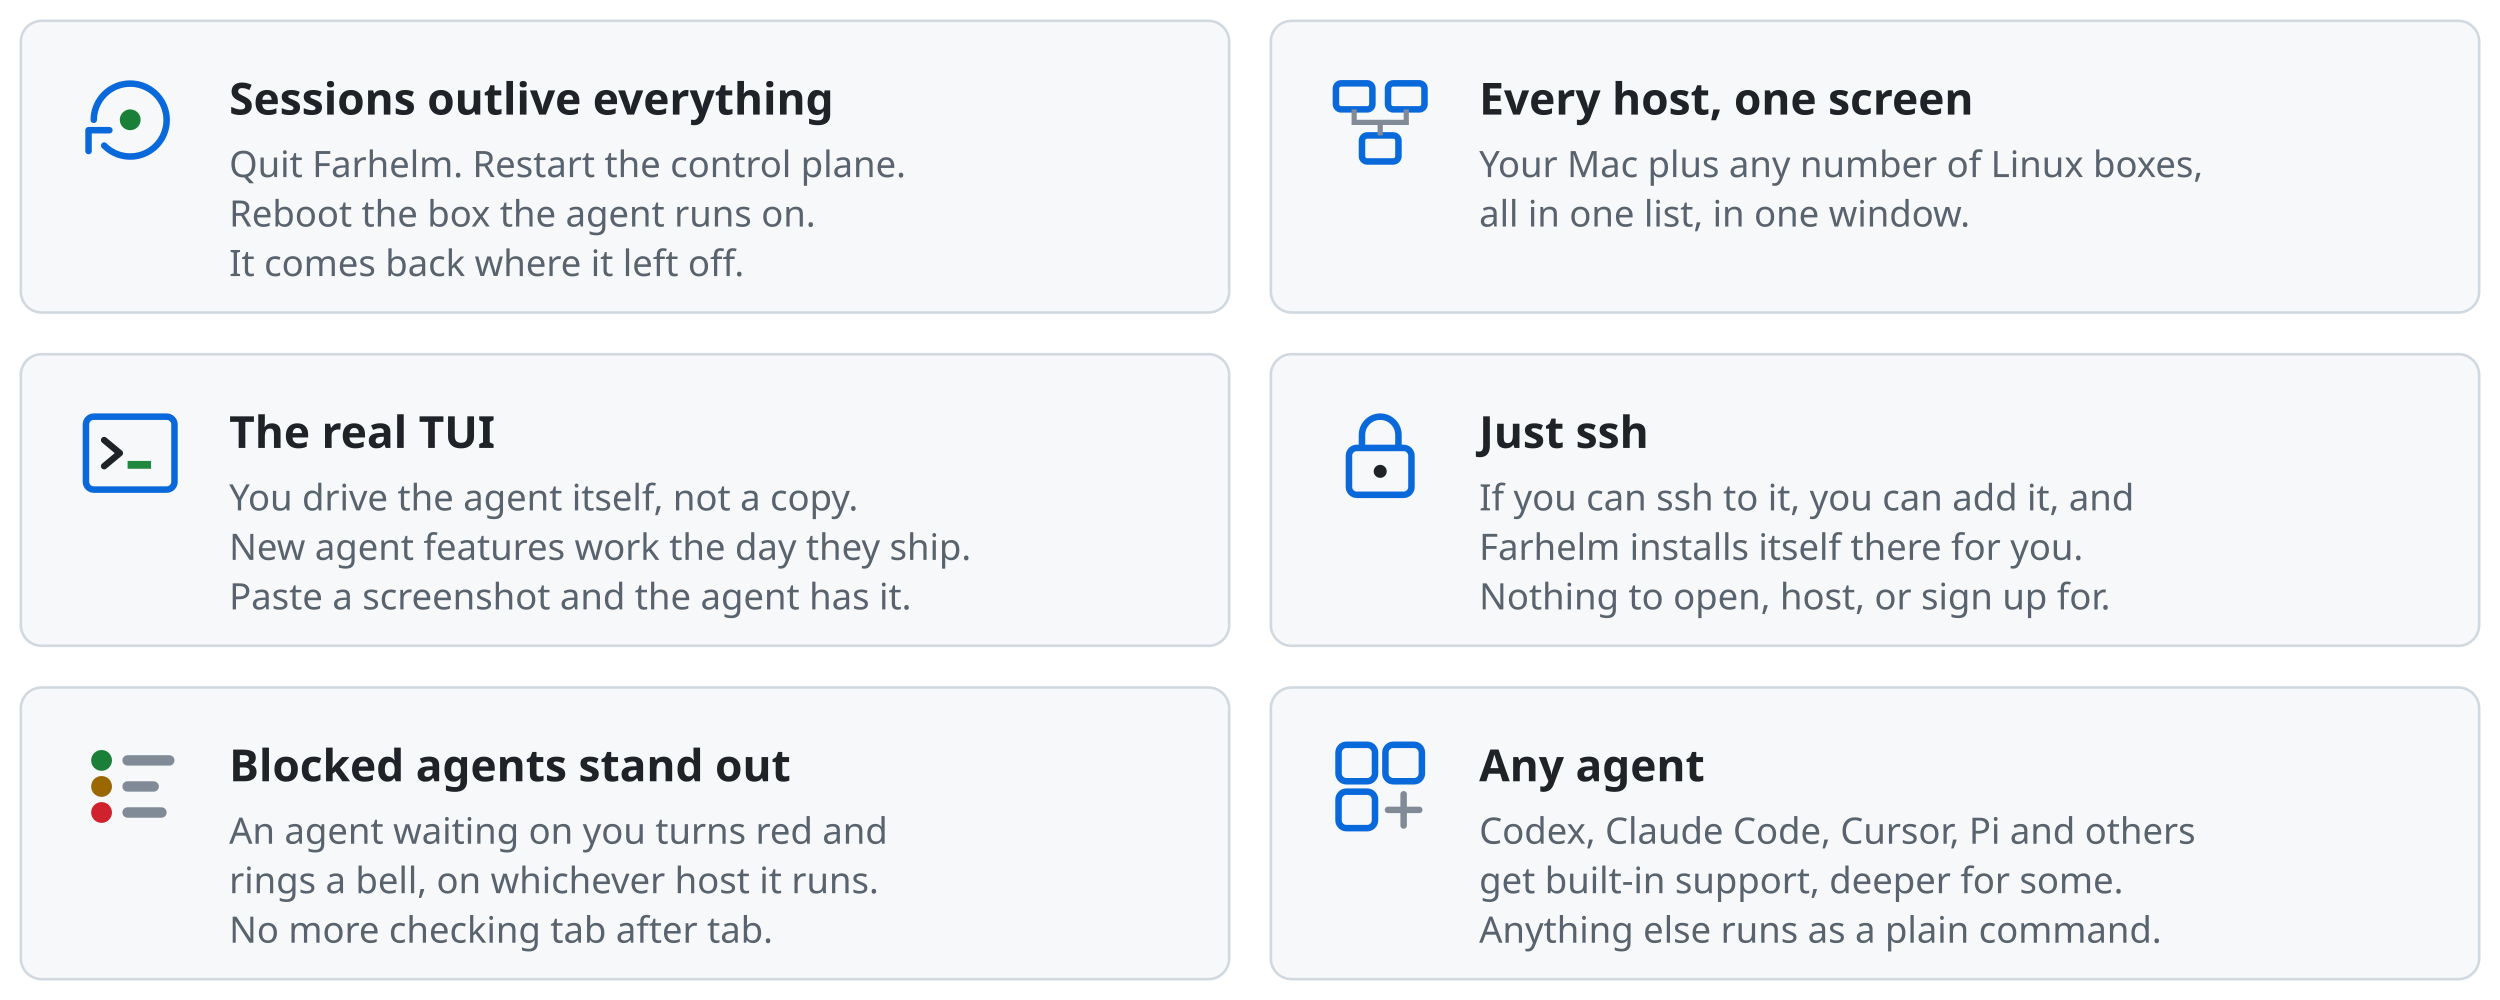
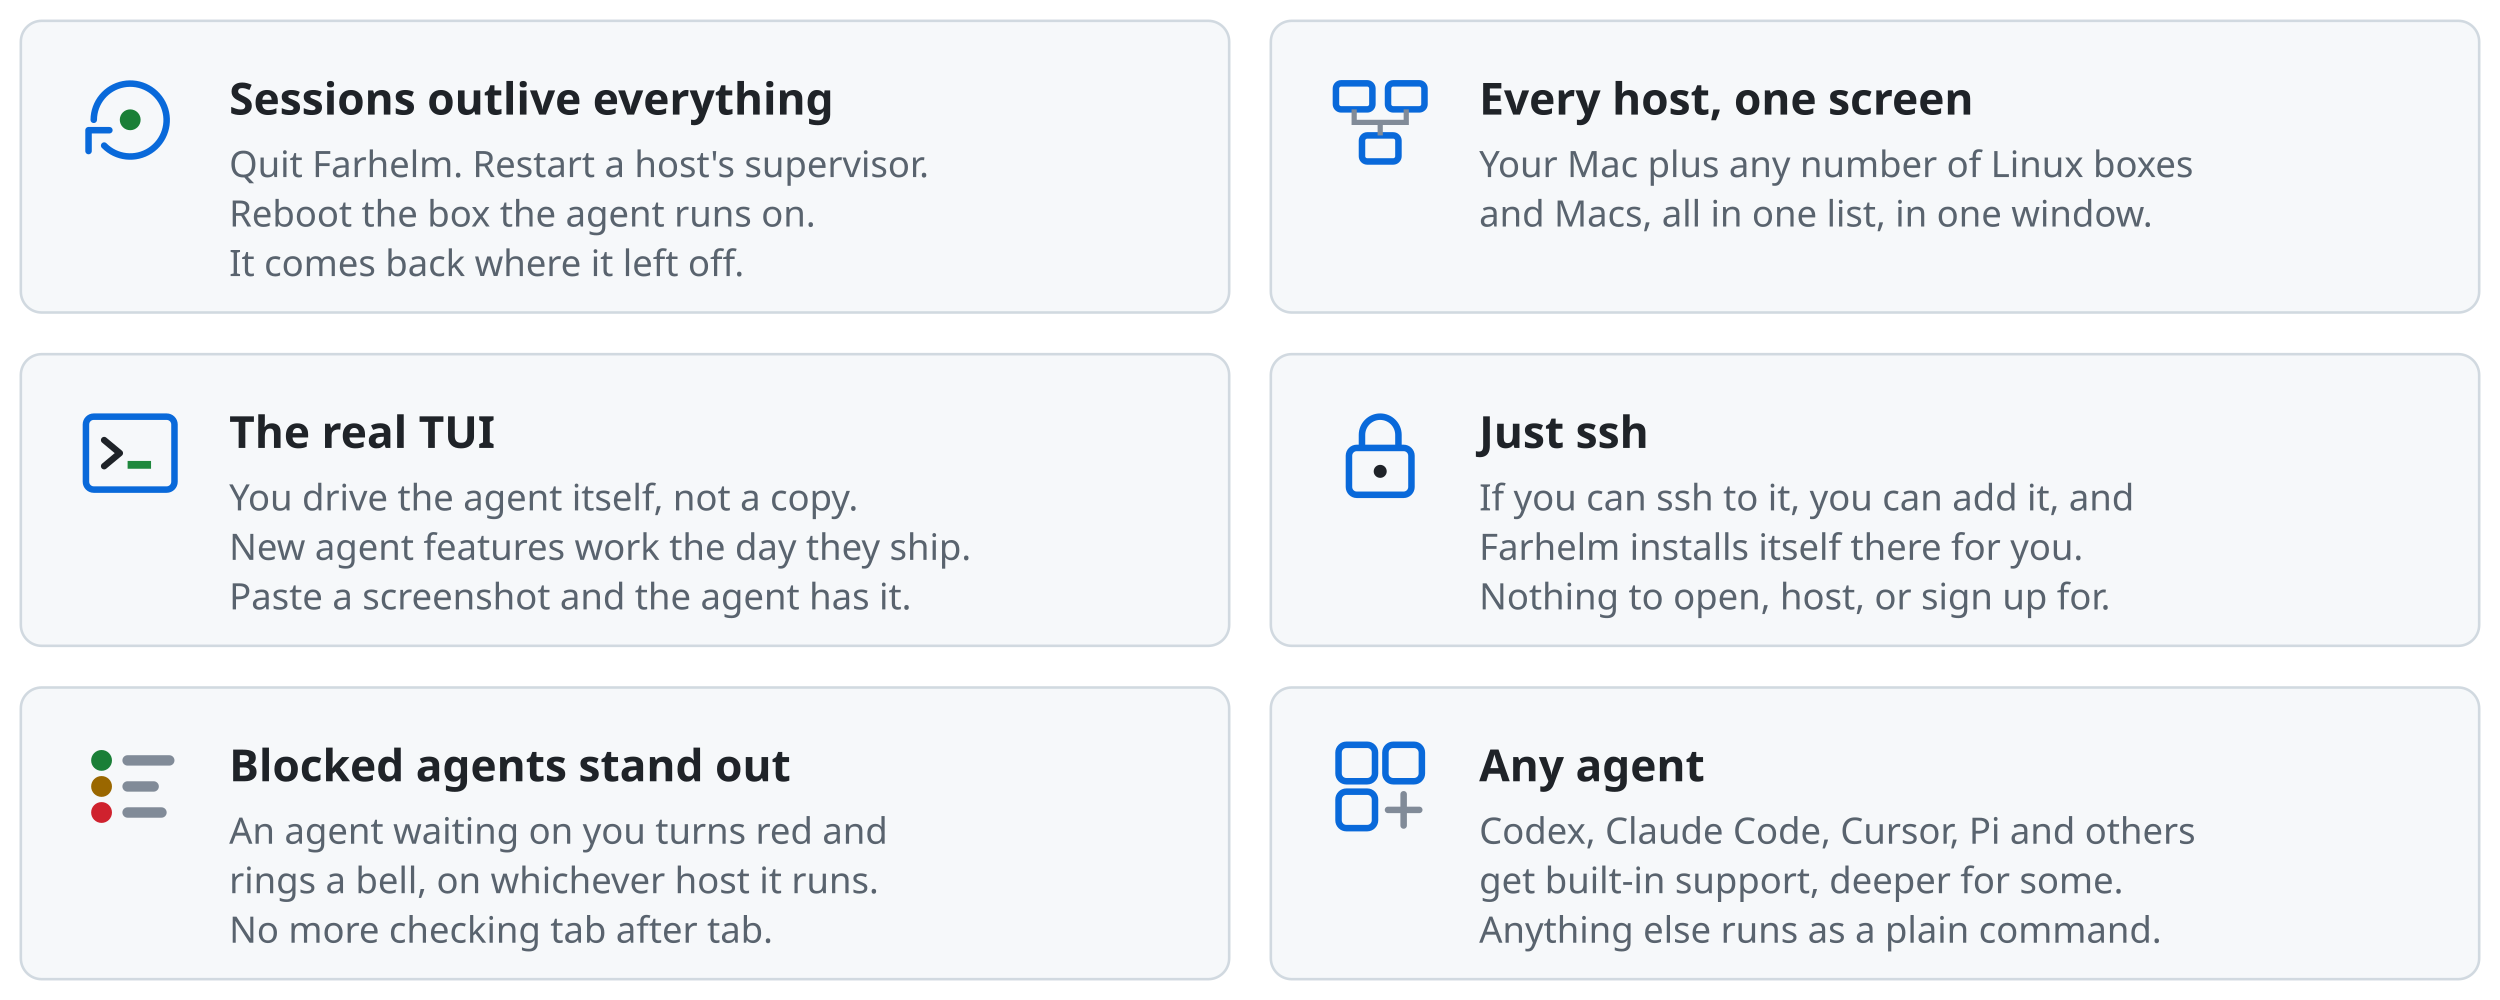
<svg xmlns="http://www.w3.org/2000/svg" viewBox="0 0 960 384" width="960" role="img" aria-label="What Farhelm gives you: durable sessions, every host on one screen, the agent's own TUI, nothing but ssh, blocked agents that stand out, any agent">
  <g transform="translate(0 0)">
    <rect x="8" y="8" width="464" height="112" rx="8" fill="#f6f8fa" stroke="#d1d9e0" />
    <g transform="translate(30 26)">
      <path d="M6 20a14 14 0 1 1 4 9.9" fill="none" stroke="#0969da" stroke-width="2.5" stroke-linecap="round" />
      <path d="M4 32v-8h8" fill="none" stroke="#0969da" stroke-width="2.5" stroke-linecap="round" stroke-linejoin="round" />
      <circle cx="20" cy="20" r="4" fill="#1a7f37" />
    </g>
    <text x="88" y="44" font-family="-apple-system, BlinkMacSystemFont, 'Segoe UI', 'Noto Sans', Helvetica, Arial, sans-serif" font-size="17" font-weight="600" fill="#1f2328">Sessions outlive everything</text>
    <text font-family="-apple-system, BlinkMacSystemFont, 'Segoe UI', 'Noto Sans', Helvetica, Arial, sans-serif" font-size="14" fill="#59636e">
-       <tspan x="88" y="68">Quit Farhelm. Restart the control plane.</tspan>
+       <tspan x="88" y="68">Quit Farhelm. Restart a host's supervisor.</tspan>
      <tspan x="88" y="87">Reboot the box the agent runs on.</tspan>
      <tspan x="88" y="106">It comes back where it left off.</tspan>
    </text>
  </g>
  <g transform="translate(480 0)">
    <rect x="8" y="8" width="464" height="112" rx="8" fill="#f6f8fa" stroke="#d1d9e0" />
    <g transform="translate(30 26)">
      <rect x="3" y="6" width="14" height="10" rx="2" fill="none" stroke="#0969da" stroke-width="2.5" />
      <rect x="23" y="6" width="14" height="10" rx="2" fill="none" stroke="#0969da" stroke-width="2.5" />
      <rect x="13" y="26" width="14" height="10" rx="2" fill="none" stroke="#0969da" stroke-width="2.5" />
      <path d="M10 16v5h20v-5M20 21v5" fill="none" stroke="#818b98" stroke-width="2" />
    </g>
    <text x="88" y="44" font-family="-apple-system, BlinkMacSystemFont, 'Segoe UI', 'Noto Sans', Helvetica, Arial, sans-serif" font-size="17" font-weight="600" fill="#1f2328">Every host, one screen</text>
    <text font-family="-apple-system, BlinkMacSystemFont, 'Segoe UI', 'Noto Sans', Helvetica, Arial, sans-serif" font-size="14" fill="#59636e">
-       <tspan x="88" y="68">Your Mac plus any number of Linux boxes,</tspan>
-       <tspan x="88" y="87">all in one list, in one window.</tspan>
+       <tspan x="88" y="68">Your Mac plus any number of Linux boxes</tspan>
+       <tspan x="88" y="87">and Macs, all in one list, in one window.</tspan>
    </text>
  </g>
  <g transform="translate(0 128)">
    <rect x="8" y="8" width="464" height="112" rx="8" fill="#f6f8fa" stroke="#d1d9e0" />
    <g transform="translate(30 26)">
      <rect x="3" y="6" width="34" height="28" rx="3" fill="none" stroke="#0969da" stroke-width="2.5" />
      <path d="M10 15l6 5-6 5" fill="none" stroke="#1f2328" stroke-width="2.5" stroke-linecap="round" stroke-linejoin="round" />
      <rect x="19" y="23" width="9" height="3" fill="#1f883d" />
    </g>
    <text x="88" y="44" font-family="-apple-system, BlinkMacSystemFont, 'Segoe UI', 'Noto Sans', Helvetica, Arial, sans-serif" font-size="17" font-weight="600" fill="#1f2328">The real TUI</text>
    <text font-family="-apple-system, BlinkMacSystemFont, 'Segoe UI', 'Noto Sans', Helvetica, Arial, sans-serif" font-size="14" fill="#59636e">
      <tspan x="88" y="68">You drive the agent itself, not a copy.</tspan>
      <tspan x="88" y="87">New agent features work the day they ship.</tspan>
      <tspan x="88" y="106">Paste a screenshot and the agent has it.</tspan>
    </text>
  </g>
  <g transform="translate(480 128)">
    <rect x="8" y="8" width="464" height="112" rx="8" fill="#f6f8fa" stroke="#d1d9e0" />
    <g transform="translate(30 26)">
      <rect x="8" y="18" width="24" height="18" rx="3" fill="none" stroke="#0969da" stroke-width="2.5" />
      <path d="M13 18v-5a7 7 0 0 1 14 0v5" fill="none" stroke="#0969da" stroke-width="2.5" />
      <circle cx="20" cy="27" r="2.5" fill="#1f2328" />
    </g>
    <text x="88" y="44" font-family="-apple-system, BlinkMacSystemFont, 'Segoe UI', 'Noto Sans', Helvetica, Arial, sans-serif" font-size="17" font-weight="600" fill="#1f2328">Just ssh</text>
    <text font-family="-apple-system, BlinkMacSystemFont, 'Segoe UI', 'Noto Sans', Helvetica, Arial, sans-serif" font-size="14" fill="#59636e">
      <tspan x="88" y="68">If you can ssh to it, you can add it, and</tspan>
      <tspan x="88" y="87">Farhelm installs itself there for you.</tspan>
      <tspan x="88" y="106">Nothing to open, host, or sign up for.</tspan>
    </text>
  </g>
  <g transform="translate(0 256)">
    <rect x="8" y="8" width="464" height="112" rx="8" fill="#f6f8fa" stroke="#d1d9e0" />
    <g transform="translate(30 26)">
      <circle cx="9" cy="10" r="4" fill="#1a7f37" />
      <rect x="17" y="8" width="20" height="4" rx="2" fill="#818b98" />
      <circle cx="9" cy="20" r="4" fill="#9a6700" />
      <rect x="17" y="18" width="14" height="4" rx="2" fill="#818b98" />
      <circle cx="9" cy="30" r="4" fill="#cf222e" />
      <rect x="17" y="28" width="17" height="4" rx="2" fill="#818b98" />
    </g>
    <text x="88" y="44" font-family="-apple-system, BlinkMacSystemFont, 'Segoe UI', 'Noto Sans', Helvetica, Arial, sans-serif" font-size="17" font-weight="600" fill="#1f2328">Blocked agents stand out</text>
    <text font-family="-apple-system, BlinkMacSystemFont, 'Segoe UI', 'Noto Sans', Helvetica, Arial, sans-serif" font-size="14" fill="#59636e">
      <tspan x="88" y="68">An agent waiting on you turns red and</tspan>
      <tspan x="88" y="87">rings a bell, on whichever host it runs.</tspan>
      <tspan x="88" y="106">No more checking tab after tab.</tspan>
    </text>
  </g>
  <g transform="translate(480 256)">
    <rect x="8" y="8" width="464" height="112" rx="8" fill="#f6f8fa" stroke="#d1d9e0" />
    <g transform="translate(30 26)">
      <rect x="4" y="4" width="14" height="14" rx="3" fill="none" stroke="#0969da" stroke-width="2.5" />
      <rect x="22" y="4" width="14" height="14" rx="3" fill="none" stroke="#0969da" stroke-width="2.5" />
      <rect x="4" y="22" width="14" height="14" rx="3" fill="none" stroke="#0969da" stroke-width="2.5" />
      <path d="M29 23v12M23 29h12" fill="none" stroke="#818b98" stroke-width="2.5" stroke-linecap="round" />
    </g>
    <text x="88" y="44" font-family="-apple-system, BlinkMacSystemFont, 'Segoe UI', 'Noto Sans', Helvetica, Arial, sans-serif" font-size="17" font-weight="600" fill="#1f2328">Any agent</text>
    <text font-family="-apple-system, BlinkMacSystemFont, 'Segoe UI', 'Noto Sans', Helvetica, Arial, sans-serif" font-size="14" fill="#59636e">
      <tspan x="88" y="68">Codex, Claude Code, Cursor, Pi and others</tspan>
      <tspan x="88" y="87">get built-in support, deeper for some.</tspan>
      <tspan x="88" y="106">Anything else runs as a plain command.</tspan>
    </text>
  </g>
</svg>
